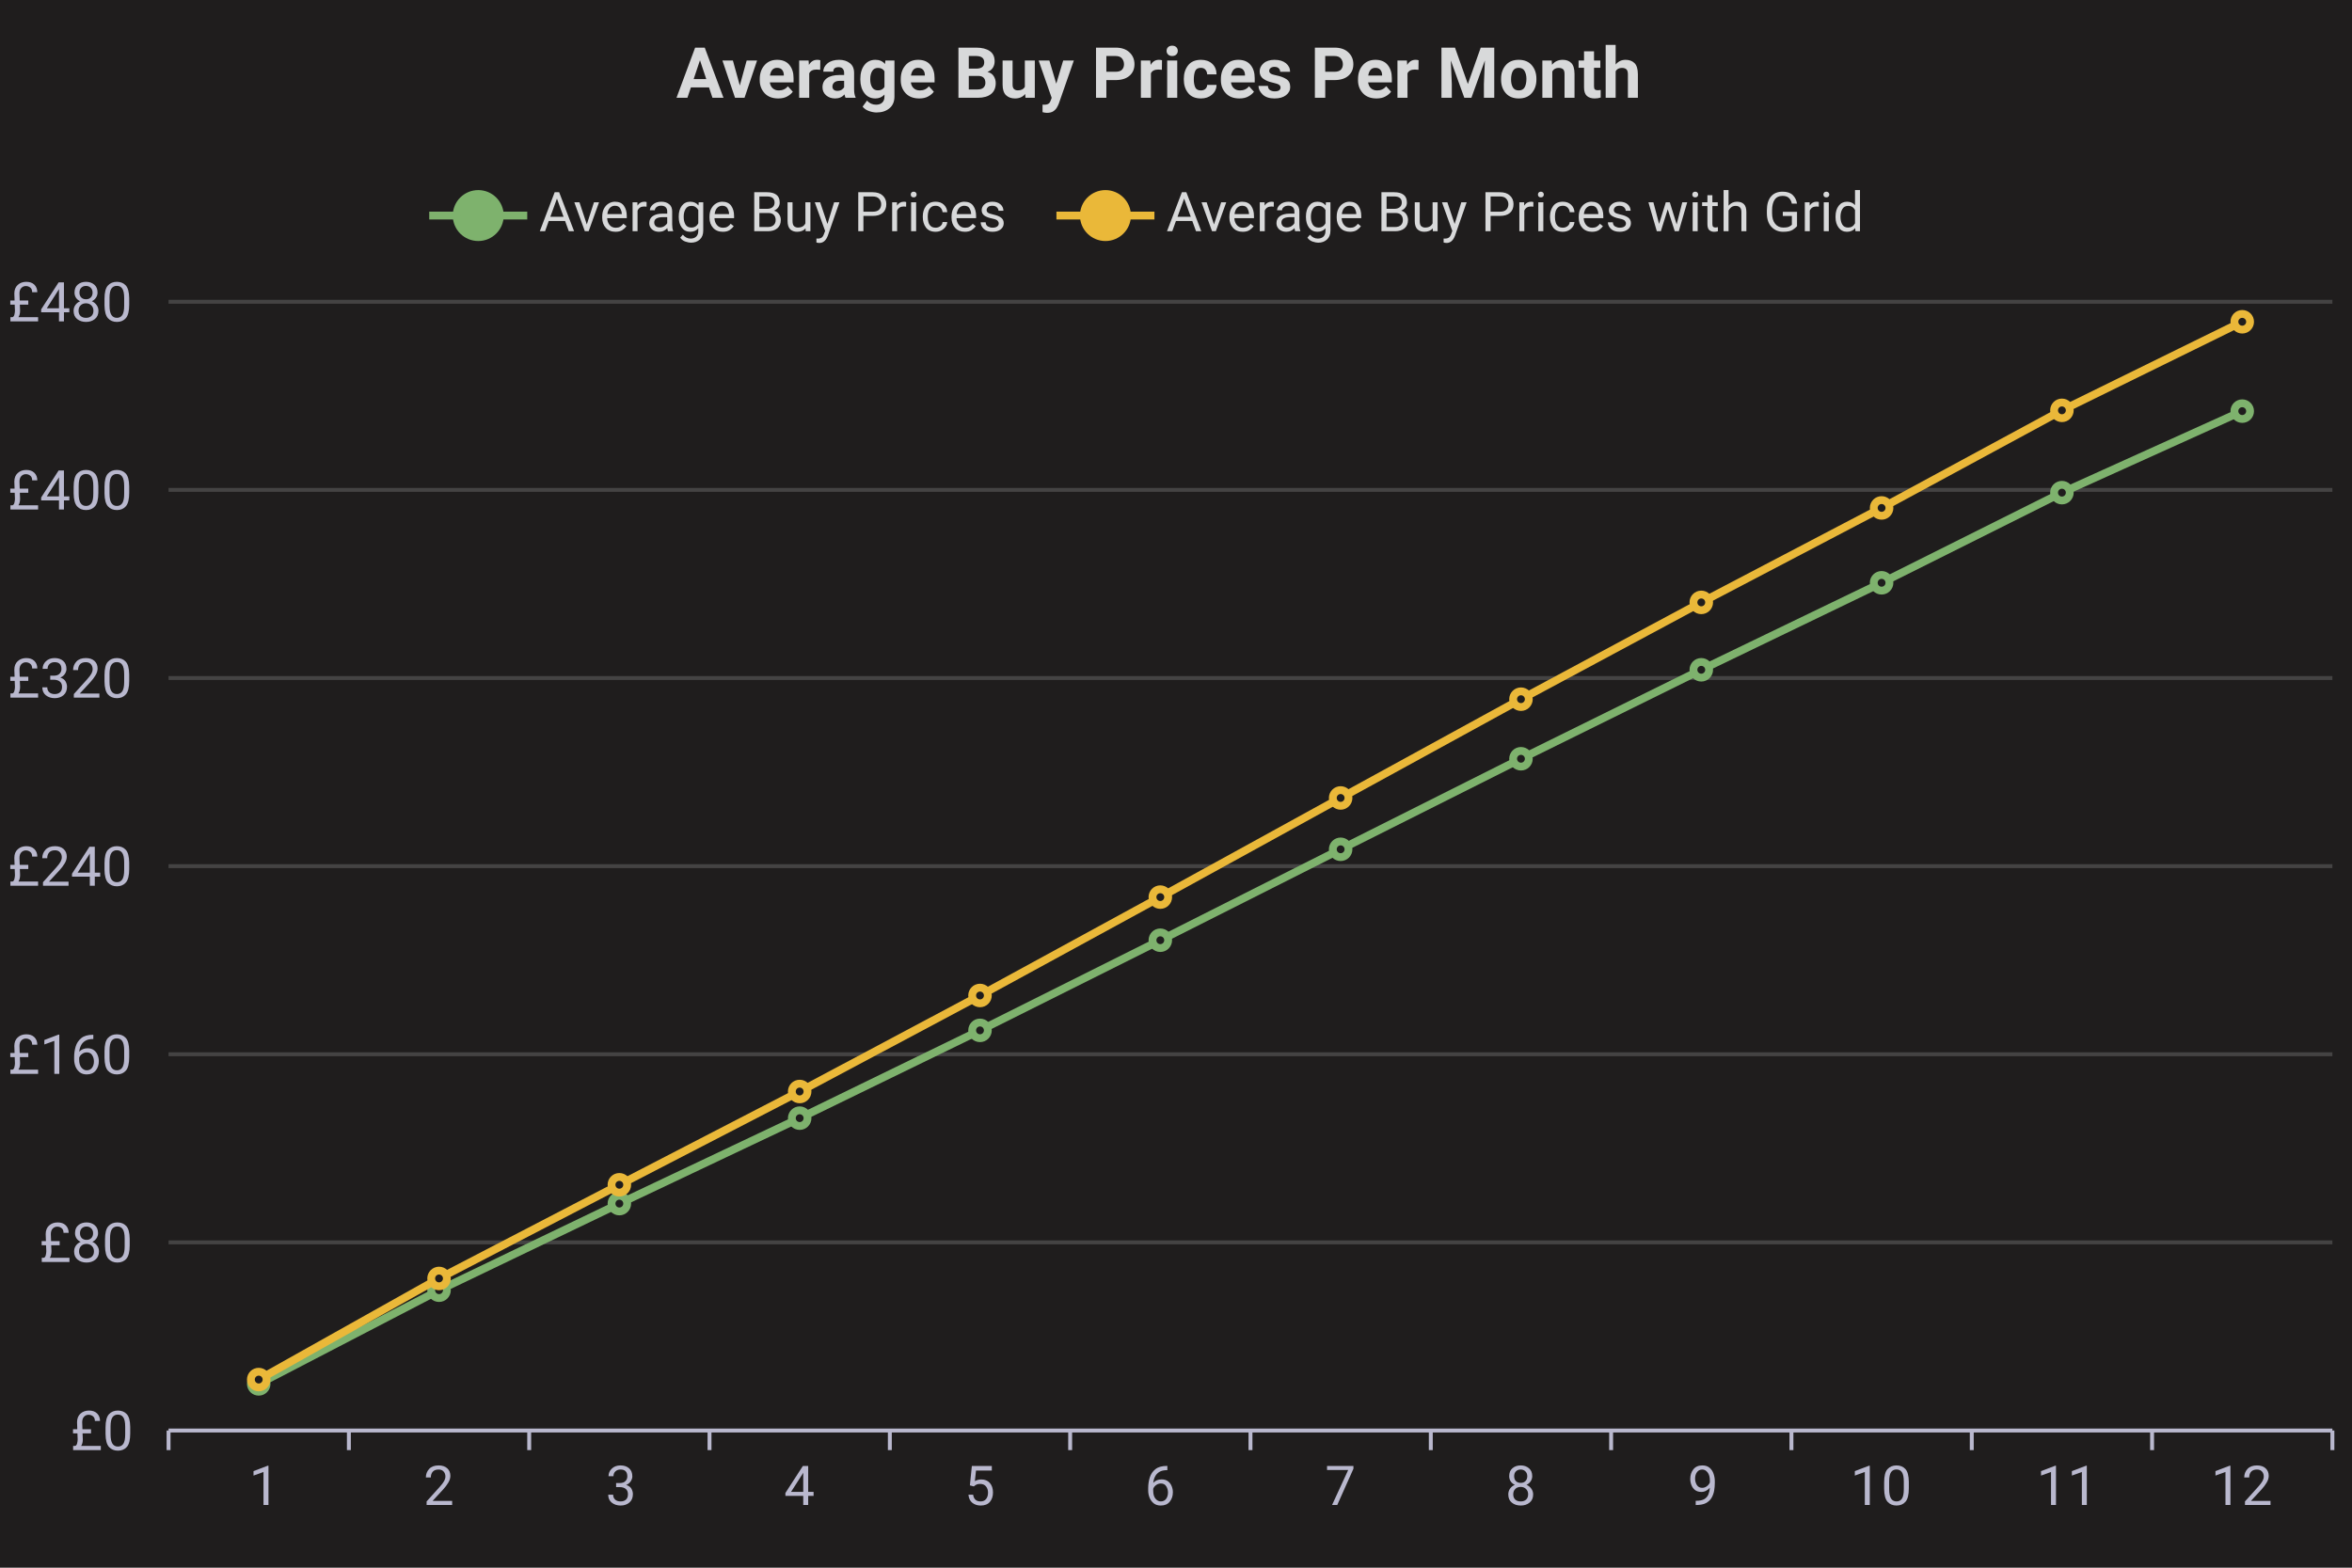
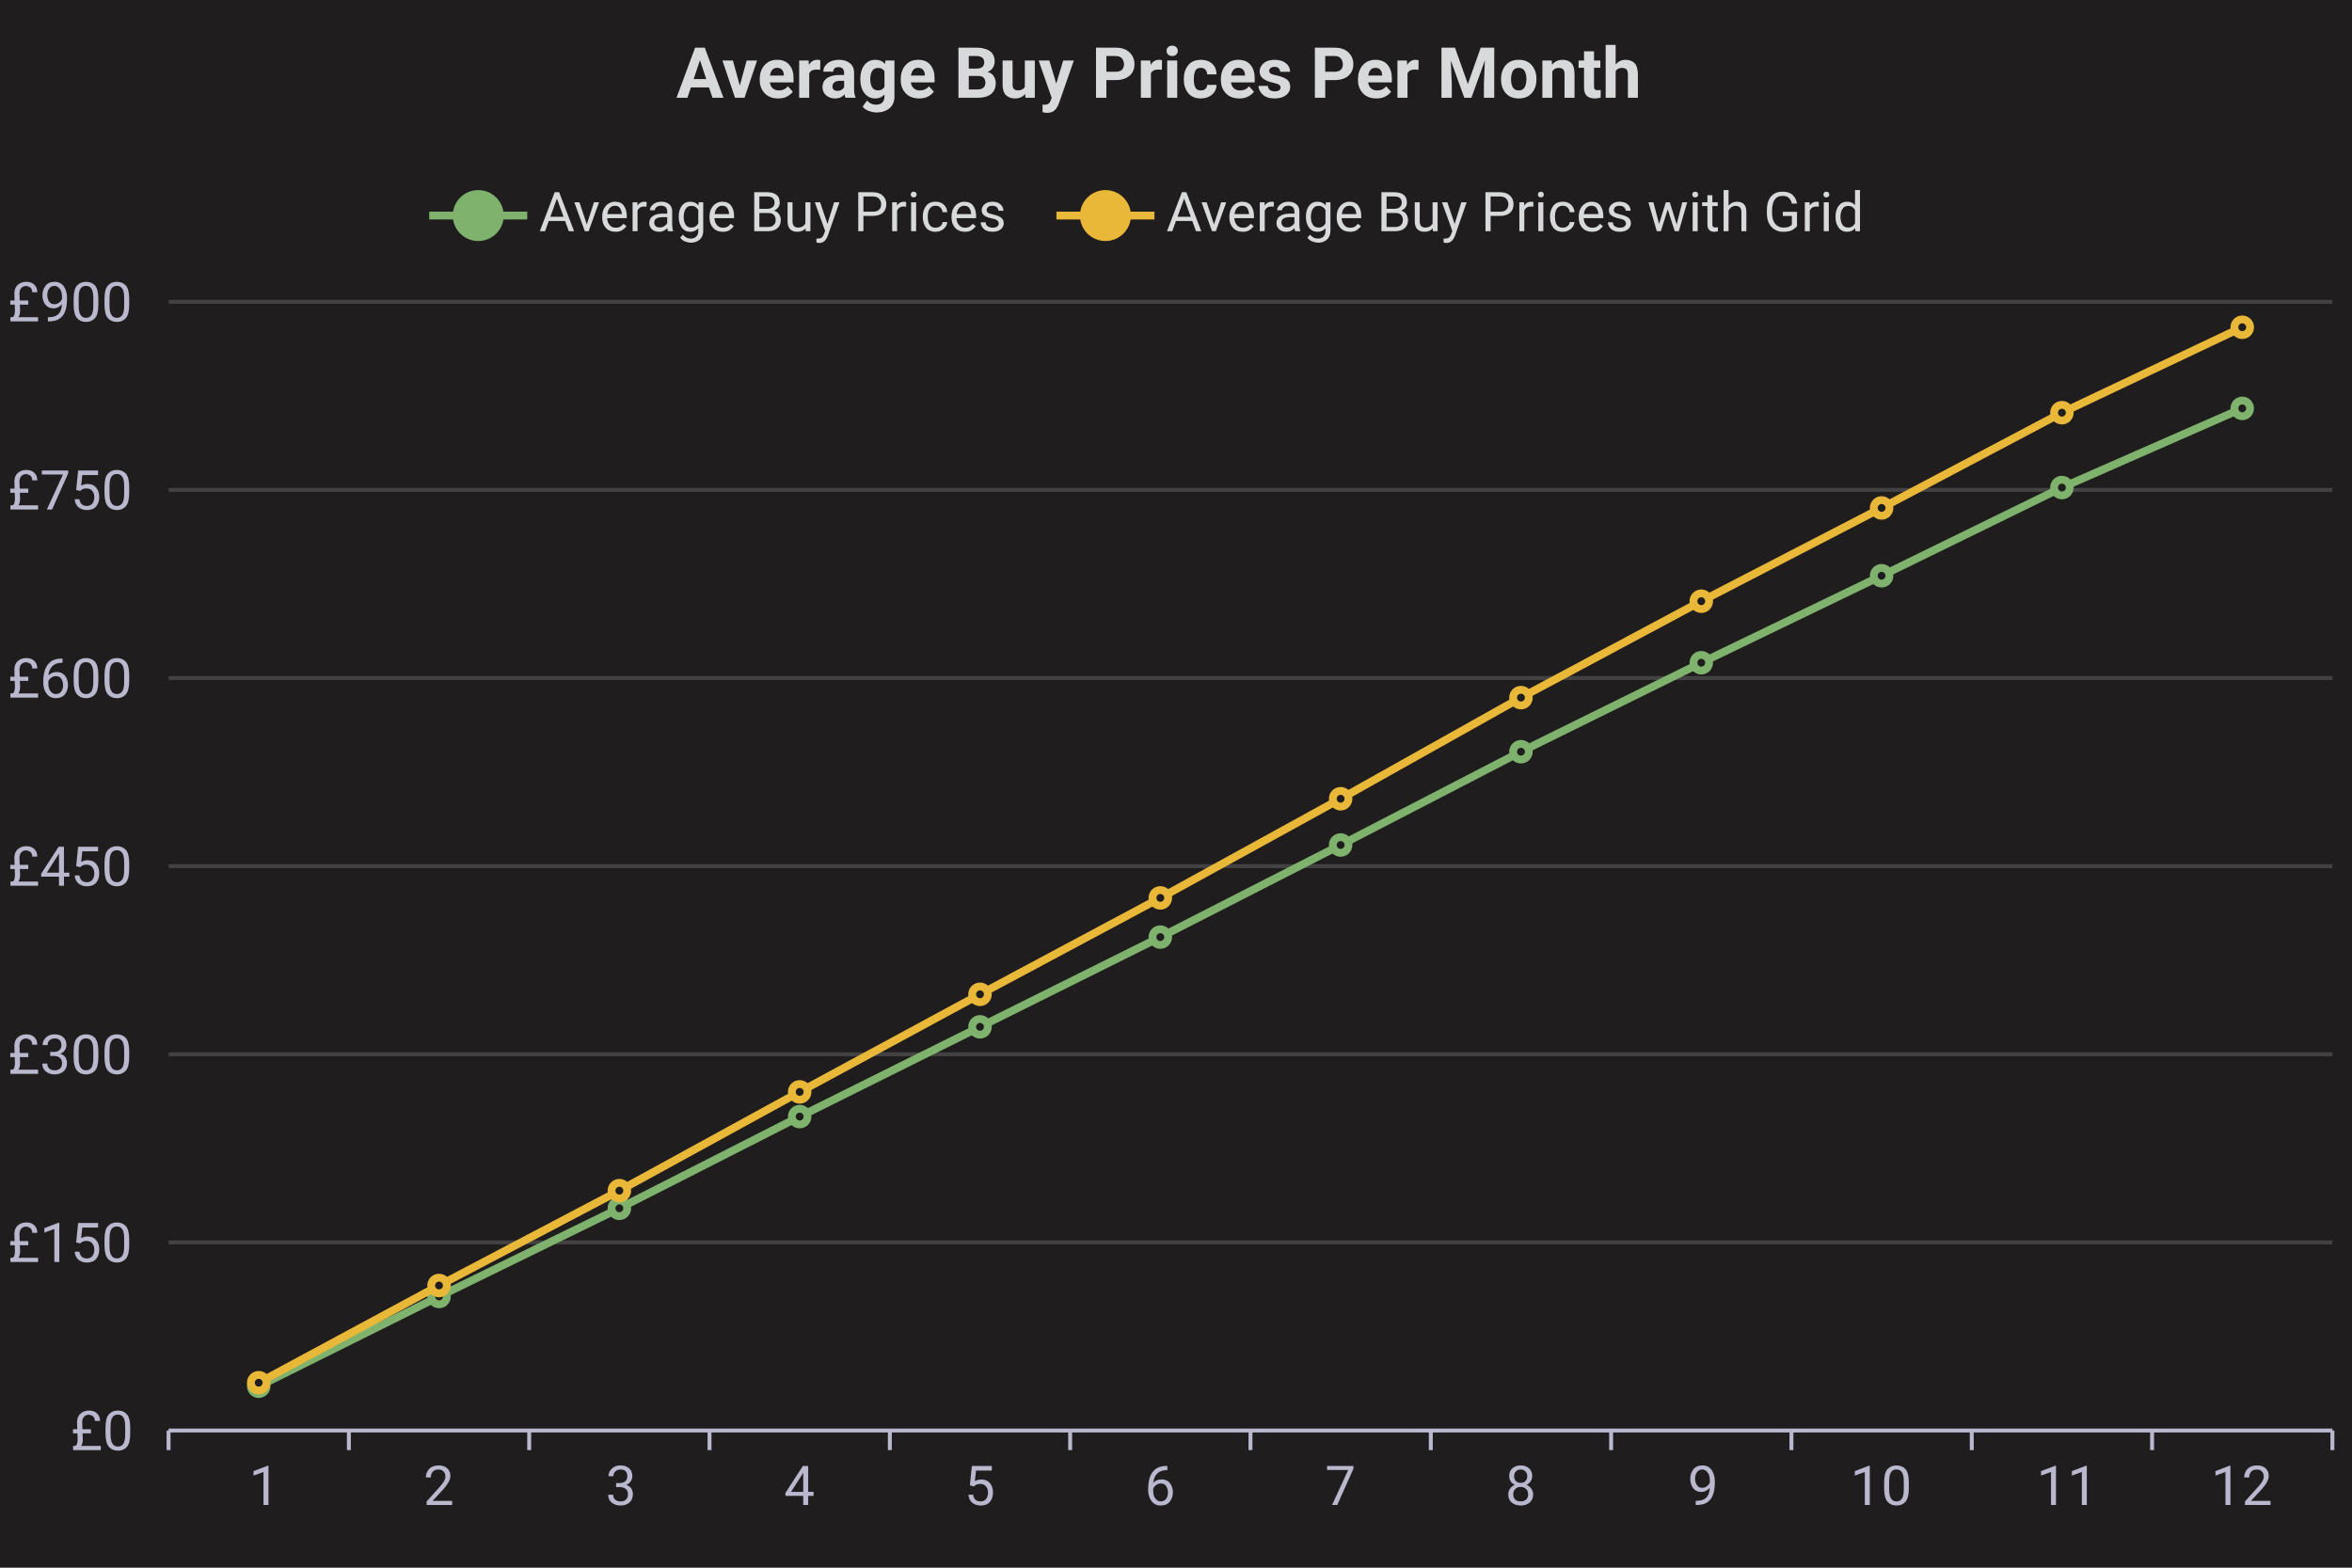
<svg xmlns="http://www.w3.org/2000/svg" width="600" height="400" viewBox="0 0 600 400">
  <rect x="0" y="0" width="600" height="400" fill="#1F1D1D" />
  <text font-size="18" x="172.5" y="5" dy="15" font-weight="bold" dominant-baseline="middle" font-family="Roboto" fill="#D8D9DA">
Average Buy Prices Per Month
</text>
  <g>
    <line stroke-width="2" x1="109.5" y1="55" x2="134.5" y2="55" stroke="#7EB26D" />
    <circle cx="122" cy="55" r="5.5" stroke-width="2" stroke="#7EB26D" fill="#7EB26D" />
    <text font-size="14" x="137.5" y="59" font-family="Roboto" fill="#D8D9DA">
Average Buy Prices
</text>
  </g>
  <g>
    <line stroke-width="2" x1="269.5" y1="55" x2="294.5" y2="55" stroke="#EAB839" />
    <circle cx="282" cy="55" r="5.5" stroke-width="2" stroke="#EAB839" fill="#EAB839" />
    <text font-size="14" x="297.5" y="59" font-family="Roboto" fill="#D8D9DA">
Average Buy Prices with Grid
</text>
  </g>
  <g stroke="#444343">
    <line stroke-width="1" x1="43" y1="77" x2="595" y2="77" />
    <line stroke-width="1" x1="43" y1="125" x2="595" y2="125" />
    <line stroke-width="1" x1="43" y1="173" x2="595" y2="173" />
    <line stroke-width="1" x1="43" y1="221" x2="595" y2="221" />
    <line stroke-width="1" x1="43" y1="269" x2="595" y2="269" />
    <line stroke-width="1" x1="43" y1="317" x2="595" y2="317" />
  </g>
  <g>
    <text font-size="14" x="2" y="82" font-family="Roboto" fill="#B9B8CE">
- £480
+ £900
</text>
    <text font-size="14" x="2" y="130" font-family="Roboto" fill="#B9B8CE">
- £400
+ £750
</text>
    <text font-size="14" x="2" y="178" font-family="Roboto" fill="#B9B8CE">
- £320
+ £600
</text>
    <text font-size="14" x="2" y="226" font-family="Roboto" fill="#B9B8CE">
- £240
+ £450
</text>
    <text font-size="14" x="2" y="274" font-family="Roboto" fill="#B9B8CE">
- £160
+ £300
</text>
-     <text font-size="14" x="10" y="322" font-family="Roboto" fill="#B9B8CE">
- £80
+     <text font-size="14" x="2" y="322" font-family="Roboto" fill="#B9B8CE">
+ £150
</text>
    <text font-size="14" x="18" y="370" font-family="Roboto" fill="#B9B8CE">
£0
</text>
  </g>
  <g>
    <g stroke="#B9B8CE">
      <line stroke-width="1" x1="43" y1="365" x2="595" y2="365" />
      <line stroke-width="1" x1="43" y1="365" x2="43" y2="370" />
      <line stroke-width="1" x1="89" y1="365" x2="89" y2="370" />
      <line stroke-width="1" x1="135" y1="365" x2="135" y2="370" />
      <line stroke-width="1" x1="181" y1="365" x2="181" y2="370" />
      <line stroke-width="1" x1="227" y1="365" x2="227" y2="370" />
      <line stroke-width="1" x1="273" y1="365" x2="273" y2="370" />
      <line stroke-width="1" x1="319" y1="365" x2="319" y2="370" />
      <line stroke-width="1" x1="365" y1="365" x2="365" y2="370" />
      <line stroke-width="1" x1="411" y1="365" x2="411" y2="370" />
      <line stroke-width="1" x1="457" y1="365" x2="457" y2="370" />
      <line stroke-width="1" x1="503" y1="365" x2="503" y2="370" />
      <line stroke-width="1" x1="549" y1="365" x2="549" y2="370" />
      <line stroke-width="1" x1="595" y1="365" x2="595" y2="370" />
    </g>
    <text font-size="14" x="63.5" y="384" font-family="Roboto" fill="#B9B8CE">
1
</text>
    <text font-size="14" x="108" y="384" font-family="Roboto" fill="#B9B8CE">
2
</text>
    <text font-size="14" x="154.5" y="384" font-family="Roboto" fill="#B9B8CE">
3
</text>
    <text font-size="14" x="200" y="384" font-family="Roboto" fill="#B9B8CE">
4
</text>
    <text font-size="14" x="246" y="384" font-family="Roboto" fill="#B9B8CE">
5
</text>
    <text font-size="14" x="292" y="384" font-family="Roboto" fill="#B9B8CE">
6
</text>
    <text font-size="14" x="338" y="384" font-family="Roboto" fill="#B9B8CE">
7
</text>
    <text font-size="14" x="384" y="384" font-family="Roboto" fill="#B9B8CE">
8
</text>
    <text font-size="14" x="430.5" y="384" font-family="Roboto" fill="#B9B8CE">
9
</text>
    <text font-size="14" x="472" y="384" font-family="Roboto" fill="#B9B8CE">
10
</text>
    <text font-size="14" x="519.5" y="384" font-family="Roboto" fill="#B9B8CE">
11
</text>
    <text font-size="14" x="564" y="384" font-family="Roboto" fill="#B9B8CE">
12
</text>
  </g>
  <g>
-     <path d="M 66 353.1 L 112 329.2 L 158 307.1 L 204 285.3 L 250 262.9 L 296 239.9 L 342 216.7 L 388 193.6 L 434 170.9 L 480 148.7 L 526 125.7 L 572 104.9" stroke-width="2" fill="none" stroke="#7EB26D" />
-     <circle cx="66" cy="353.1" r="2" stroke-width="2" stroke="#7EB26D" fill="#1F1D1D" />
-     <circle cx="112" cy="329.2" r="2" stroke-width="2" stroke="#7EB26D" fill="#1F1D1D" />
-     <circle cx="158" cy="307.1" r="2" stroke-width="2" stroke="#7EB26D" fill="#1F1D1D" />
-     <circle cx="204" cy="285.3" r="2" stroke-width="2" stroke="#7EB26D" fill="#1F1D1D" />
-     <circle cx="250" cy="262.9" r="2" stroke-width="2" stroke="#7EB26D" fill="#1F1D1D" />
-     <circle cx="296" cy="239.9" r="2" stroke-width="2" stroke="#7EB26D" fill="#1F1D1D" />
-     <circle cx="342" cy="216.7" r="2" stroke-width="2" stroke="#7EB26D" fill="#1F1D1D" />
-     <circle cx="388" cy="193.6" r="2" stroke-width="2" stroke="#7EB26D" fill="#1F1D1D" />
-     <circle cx="434" cy="170.9" r="2" stroke-width="2" stroke="#7EB26D" fill="#1F1D1D" />
-     <circle cx="480" cy="148.7" r="2" stroke-width="2" stroke="#7EB26D" fill="#1F1D1D" />
-     <circle cx="526" cy="125.7" r="2" stroke-width="2" stroke="#7EB26D" fill="#1F1D1D" />
-     <circle cx="572" cy="104.9" r="2" stroke-width="2" stroke="#7EB26D" fill="#1F1D1D" />
+     <path d="M 66 353.7 L 112 330.8 L 158 308.3 L 204 284.9 L 250 262 L 296 239.1 L 342 215.6 L 388 191.8 L 434 169.1 L 480 146.9 L 526 124.4 L 572 104.2" stroke-width="2" fill="none" stroke="#7EB26D" />
+     <circle cx="66" cy="353.7" r="2" stroke-width="2" stroke="#7EB26D" fill="#1F1D1D" />
+     <circle cx="112" cy="330.8" r="2" stroke-width="2" stroke="#7EB26D" fill="#1F1D1D" />
+     <circle cx="158" cy="308.3" r="2" stroke-width="2" stroke="#7EB26D" fill="#1F1D1D" />
+     <circle cx="204" cy="284.9" r="2" stroke-width="2" stroke="#7EB26D" fill="#1F1D1D" />
+     <circle cx="250" cy="262" r="2" stroke-width="2" stroke="#7EB26D" fill="#1F1D1D" />
+     <circle cx="296" cy="239.1" r="2" stroke-width="2" stroke="#7EB26D" fill="#1F1D1D" />
+     <circle cx="342" cy="215.6" r="2" stroke-width="2" stroke="#7EB26D" fill="#1F1D1D" />
+     <circle cx="388" cy="191.8" r="2" stroke-width="2" stroke="#7EB26D" fill="#1F1D1D" />
+     <circle cx="434" cy="169.1" r="2" stroke-width="2" stroke="#7EB26D" fill="#1F1D1D" />
+     <circle cx="480" cy="146.9" r="2" stroke-width="2" stroke="#7EB26D" fill="#1F1D1D" />
+     <circle cx="526" cy="124.4" r="2" stroke-width="2" stroke="#7EB26D" fill="#1F1D1D" />
+     <circle cx="572" cy="104.2" r="2" stroke-width="2" stroke="#7EB26D" fill="#1F1D1D" />
  </g>
  <g>
-     <path d="M 66 352 L 112 326.2 L 158 302.3 L 204 278.5 L 250 254 L 296 228.9 L 342 203.6 L 388 178.4 L 434 153.7 L 480 129.6 L 526 104.7 L 572 82.1" stroke-width="2" fill="none" stroke="#EAB839" />
-     <circle cx="66" cy="352" r="2" stroke-width="2" stroke="#EAB839" fill="#1F1D1D" />
-     <circle cx="112" cy="326.2" r="2" stroke-width="2" stroke="#EAB839" fill="#1F1D1D" />
-     <circle cx="158" cy="302.3" r="2" stroke-width="2" stroke="#EAB839" fill="#1F1D1D" />
-     <circle cx="204" cy="278.5" r="2" stroke-width="2" stroke="#EAB839" fill="#1F1D1D" />
-     <circle cx="250" cy="254" r="2" stroke-width="2" stroke="#EAB839" fill="#1F1D1D" />
-     <circle cx="296" cy="228.9" r="2" stroke-width="2" stroke="#EAB839" fill="#1F1D1D" />
-     <circle cx="342" cy="203.6" r="2" stroke-width="2" stroke="#EAB839" fill="#1F1D1D" />
-     <circle cx="388" cy="178.4" r="2" stroke-width="2" stroke="#EAB839" fill="#1F1D1D" />
-     <circle cx="434" cy="153.7" r="2" stroke-width="2" stroke="#EAB839" fill="#1F1D1D" />
+     <path d="M 66 352.8 L 112 328 L 158 303.8 L 204 278.6 L 250 253.7 L 296 229.1 L 342 203.8 L 388 178 L 434 153.4 L 480 129.6 L 526 105.3 L 572 83.5" stroke-width="2" fill="none" stroke="#EAB839" />
+     <circle cx="66" cy="352.8" r="2" stroke-width="2" stroke="#EAB839" fill="#1F1D1D" />
+     <circle cx="112" cy="328" r="2" stroke-width="2" stroke="#EAB839" fill="#1F1D1D" />
+     <circle cx="158" cy="303.8" r="2" stroke-width="2" stroke="#EAB839" fill="#1F1D1D" />
+     <circle cx="204" cy="278.6" r="2" stroke-width="2" stroke="#EAB839" fill="#1F1D1D" />
+     <circle cx="250" cy="253.7" r="2" stroke-width="2" stroke="#EAB839" fill="#1F1D1D" />
+     <circle cx="296" cy="229.1" r="2" stroke-width="2" stroke="#EAB839" fill="#1F1D1D" />
+     <circle cx="342" cy="203.8" r="2" stroke-width="2" stroke="#EAB839" fill="#1F1D1D" />
+     <circle cx="388" cy="178" r="2" stroke-width="2" stroke="#EAB839" fill="#1F1D1D" />
+     <circle cx="434" cy="153.4" r="2" stroke-width="2" stroke="#EAB839" fill="#1F1D1D" />
    <circle cx="480" cy="129.6" r="2" stroke-width="2" stroke="#EAB839" fill="#1F1D1D" />
-     <circle cx="526" cy="104.7" r="2" stroke-width="2" stroke="#EAB839" fill="#1F1D1D" />
-     <circle cx="572" cy="82.1" r="2" stroke-width="2" stroke="#EAB839" fill="#1F1D1D" />
+     <circle cx="526" cy="105.3" r="2" stroke-width="2" stroke="#EAB839" fill="#1F1D1D" />
+     <circle cx="572" cy="83.5" r="2" stroke-width="2" stroke="#EAB839" fill="#1F1D1D" />
  </g>
</svg>
